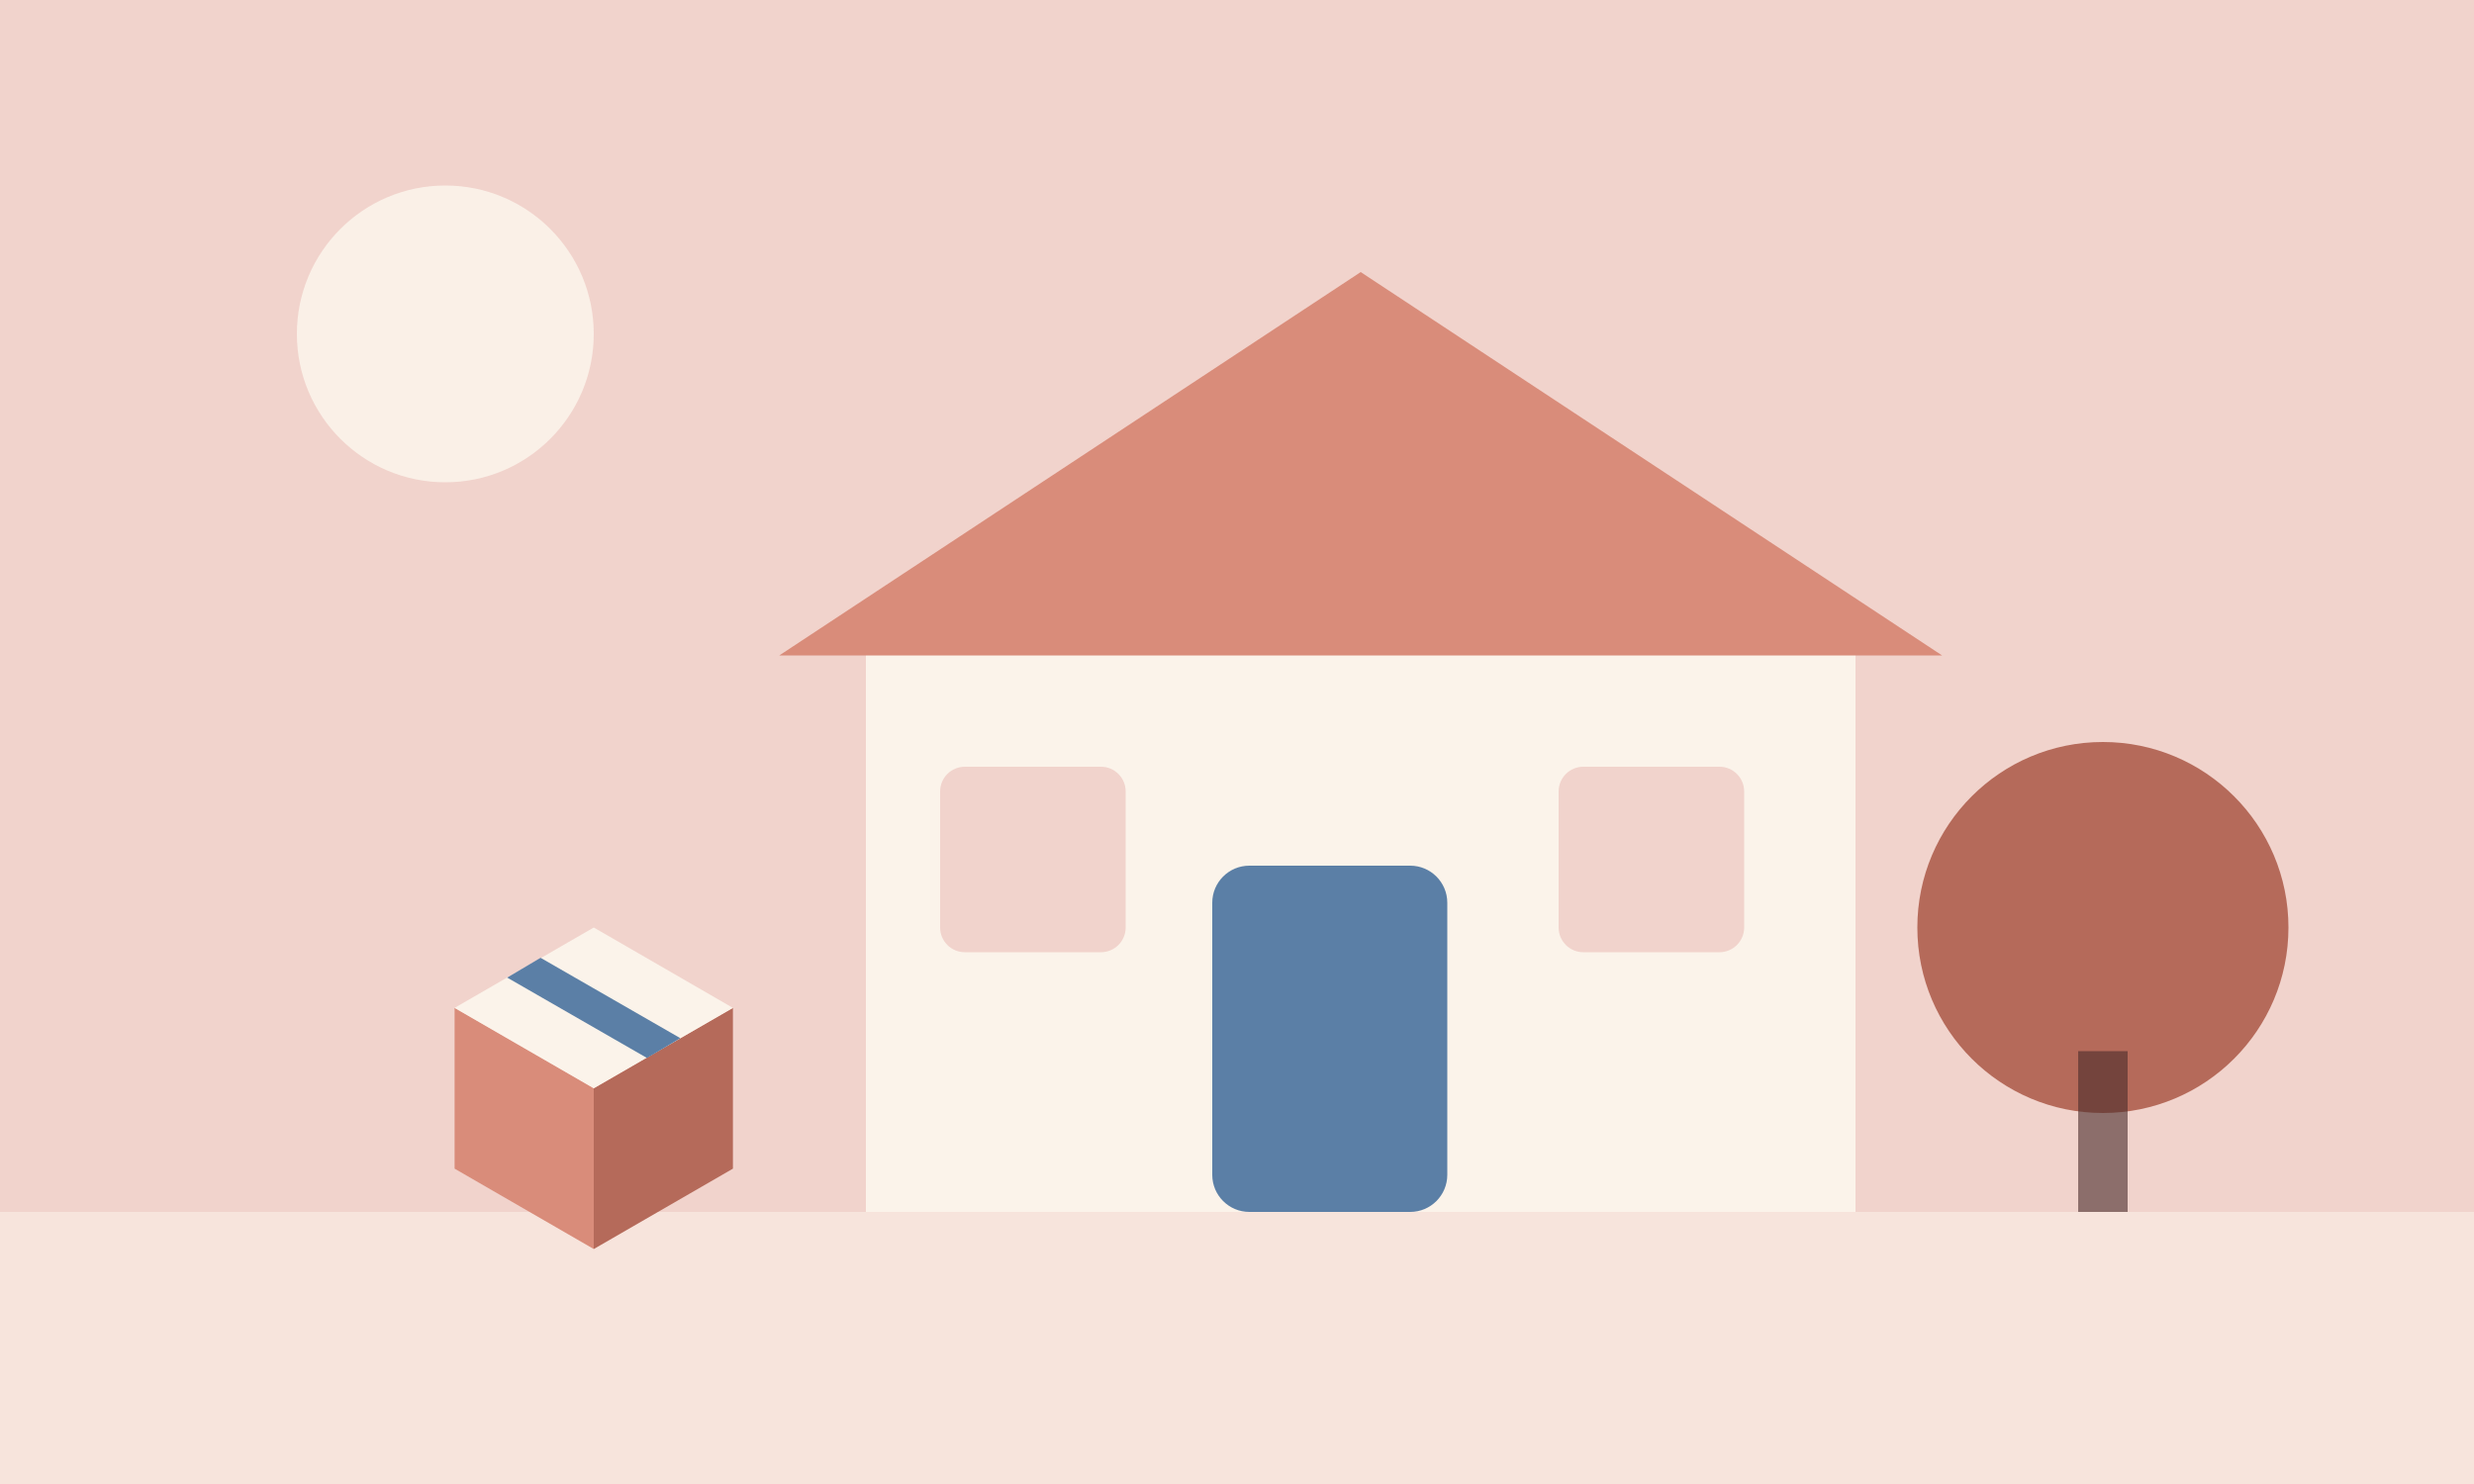
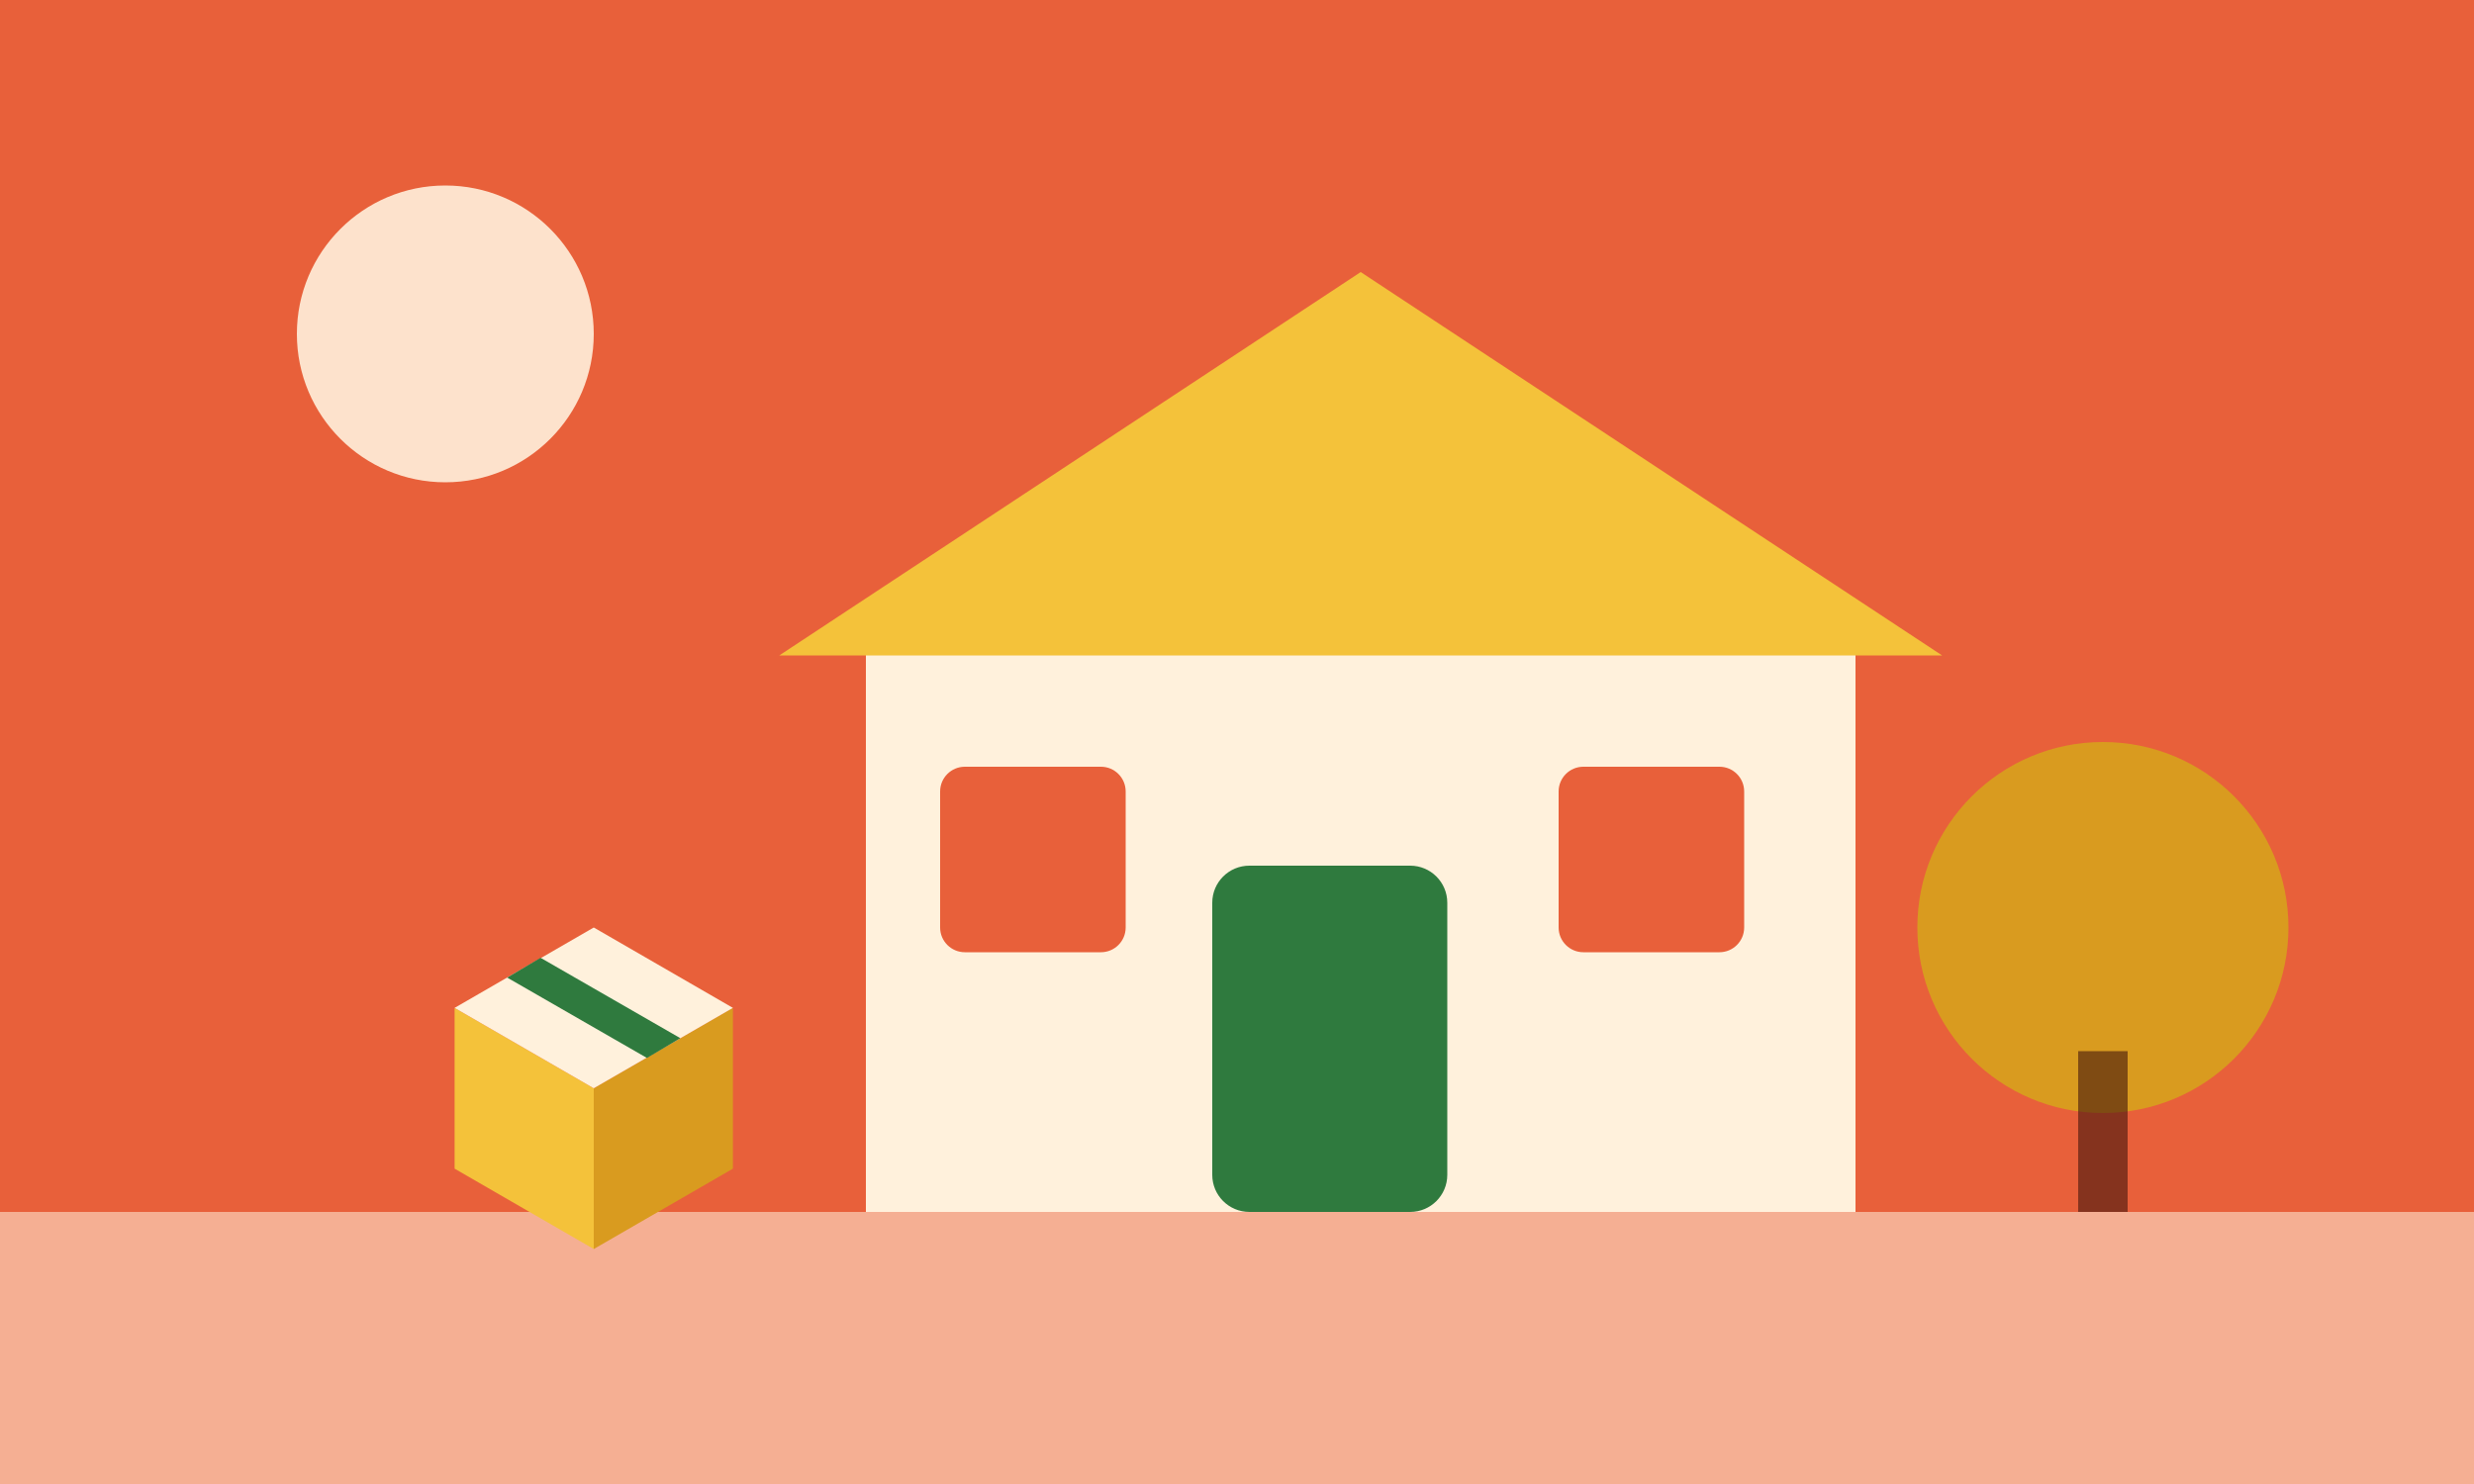
<svg xmlns="http://www.w3.org/2000/svg" viewBox="0 0 400 240" preserveAspectRatio="xMidYMid slice">
-   <rect width="400" height="240" fill="#f1d3cc" />
-   <circle cx="72" cy="54" r="24" fill="#fbf3ea" opacity=".9" />
-   <rect x="0" y="196" width="400" height="44" fill="#fbf3ea" opacity=".55" />
-   <rect x="228" y="62" width="18" height="40" fill="#b56a5a" />
-   <rect x="140" y="104" width="160" height="92" fill="#fbf3ea" />
-   <polygon points="126,106 220,44 314,106" fill="#d98c7a" />
-   <rect x="196" y="140" width="38" height="56" rx="6" fill="#5b7fa6" />
-   <rect x="152" y="124" width="30" height="30" rx="4" fill="#f1d3cc" />
-   <rect x="252" y="124" width="30" height="30" rx="4" fill="#f1d3cc" />
-   <polygon points="73.5,163.0 96.0,176.0 96.0,202.0 73.5,189.0" fill="#d98c7a" />
-   <polygon points="96.0,176.0 118.5,163.0 118.5,189.0 96.0,202.0" fill="#b56a5a" />
-   <polygon points="96.0,150.0 118.5,163.0 96.0,176.0 73.5,163.0" fill="#fbf3ea" />
-   <polygon points="87.4,154.9 82.0,158.1 104.6,171.1 110.0,167.9" fill="#5b7fa6" />
-   <circle cx="340" cy="150" r="30" fill="#b56a5a" />
-   <rect x="336" y="170" width="8" height="26" fill="#4a2c2a" opacity=".6" />
+   <rect width="400" height="240" fill="#e8603a" />
+   <circle cx="72" cy="54" r="24" fill="#fff1dc" opacity=".9" />
+   <rect x="0" y="196" width="400" height="44" fill="#fff1dc" opacity=".55" />
+   <rect x="228" y="62" width="18" height="40" fill="#d99b1f" />
+   <rect x="140" y="104" width="160" height="92" fill="#fff1dc" />
+   <polygon points="126,106 220,44 314,106" fill="#f4c23a" />
+   <rect x="196" y="140" width="38" height="56" rx="6" fill="#2f7a3e" />
+   <rect x="152" y="124" width="30" height="30" rx="4" fill="#e8603a" />
+   <rect x="252" y="124" width="30" height="30" rx="4" fill="#e8603a" />
+   <polygon points="73.5,163.0 96.0,176.0 96.0,202.0 73.5,189.0" fill="#f4c23a" />
+   <polygon points="96.0,176.0 118.5,163.0 118.5,189.0 96.0,202.0" fill="#d99b1f" />
+   <polygon points="96.0,150.0 118.5,163.0 96.0,176.0 73.5,163.0" fill="#fff1dc" />
+   <polygon points="87.4,154.9 82.0,158.1 104.6,171.1 110.0,167.9" fill="#2f7a3e" />
+   <circle cx="340" cy="150" r="30" fill="#d99b1f" />
+   <rect x="336" y="170" width="8" height="26" fill="#43160c" opacity=".6" />
</svg>
